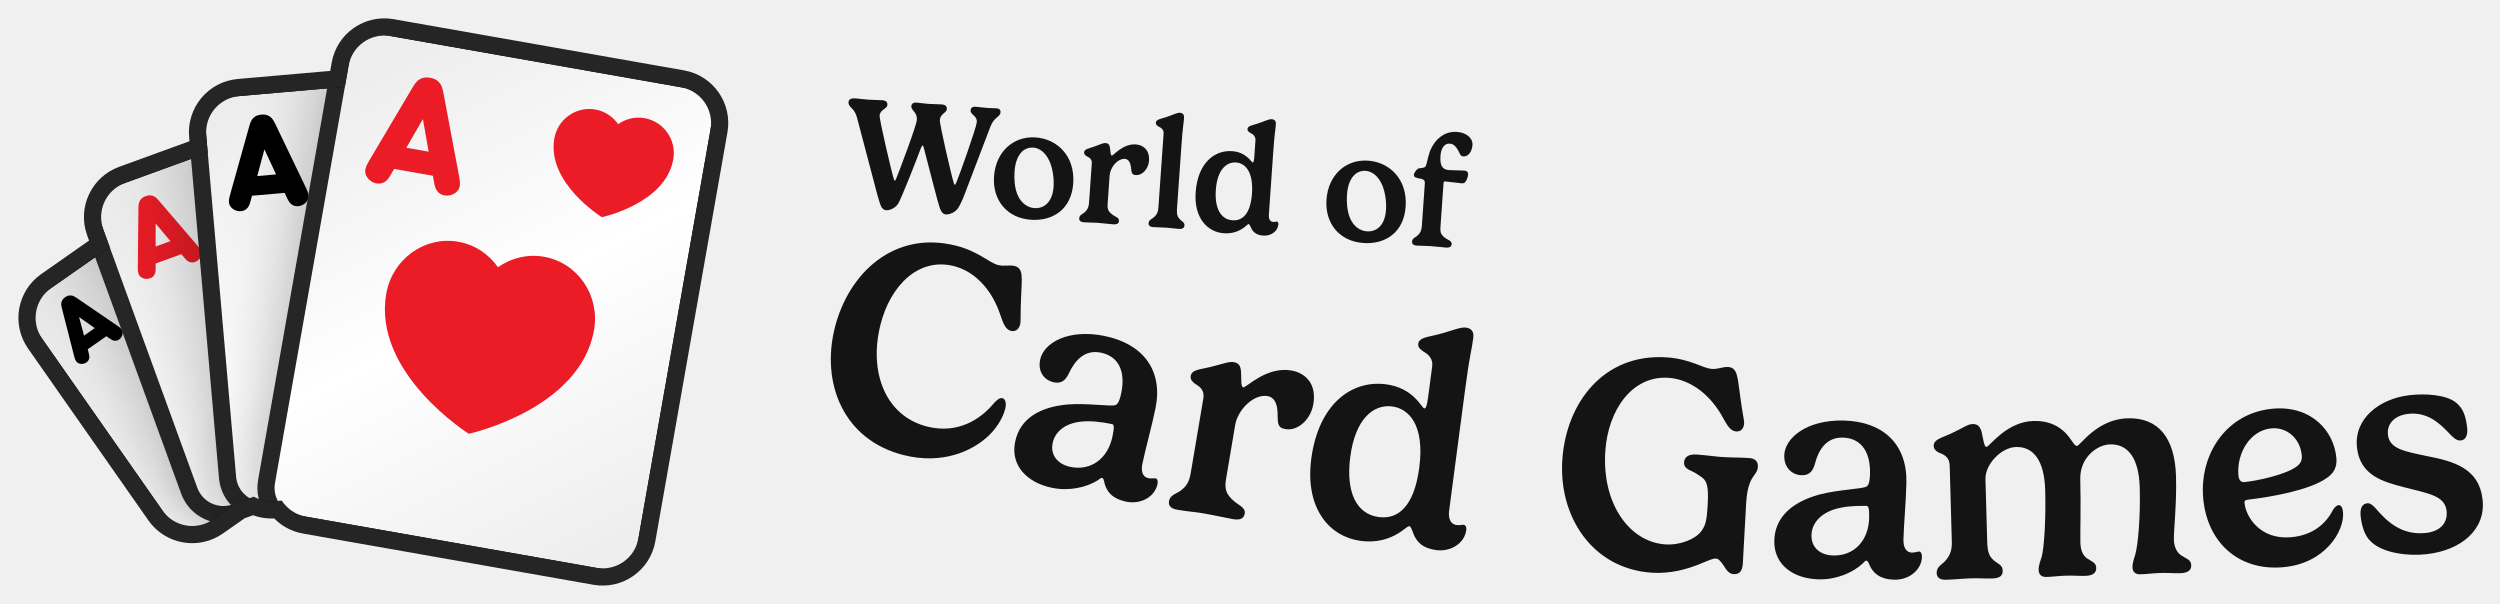
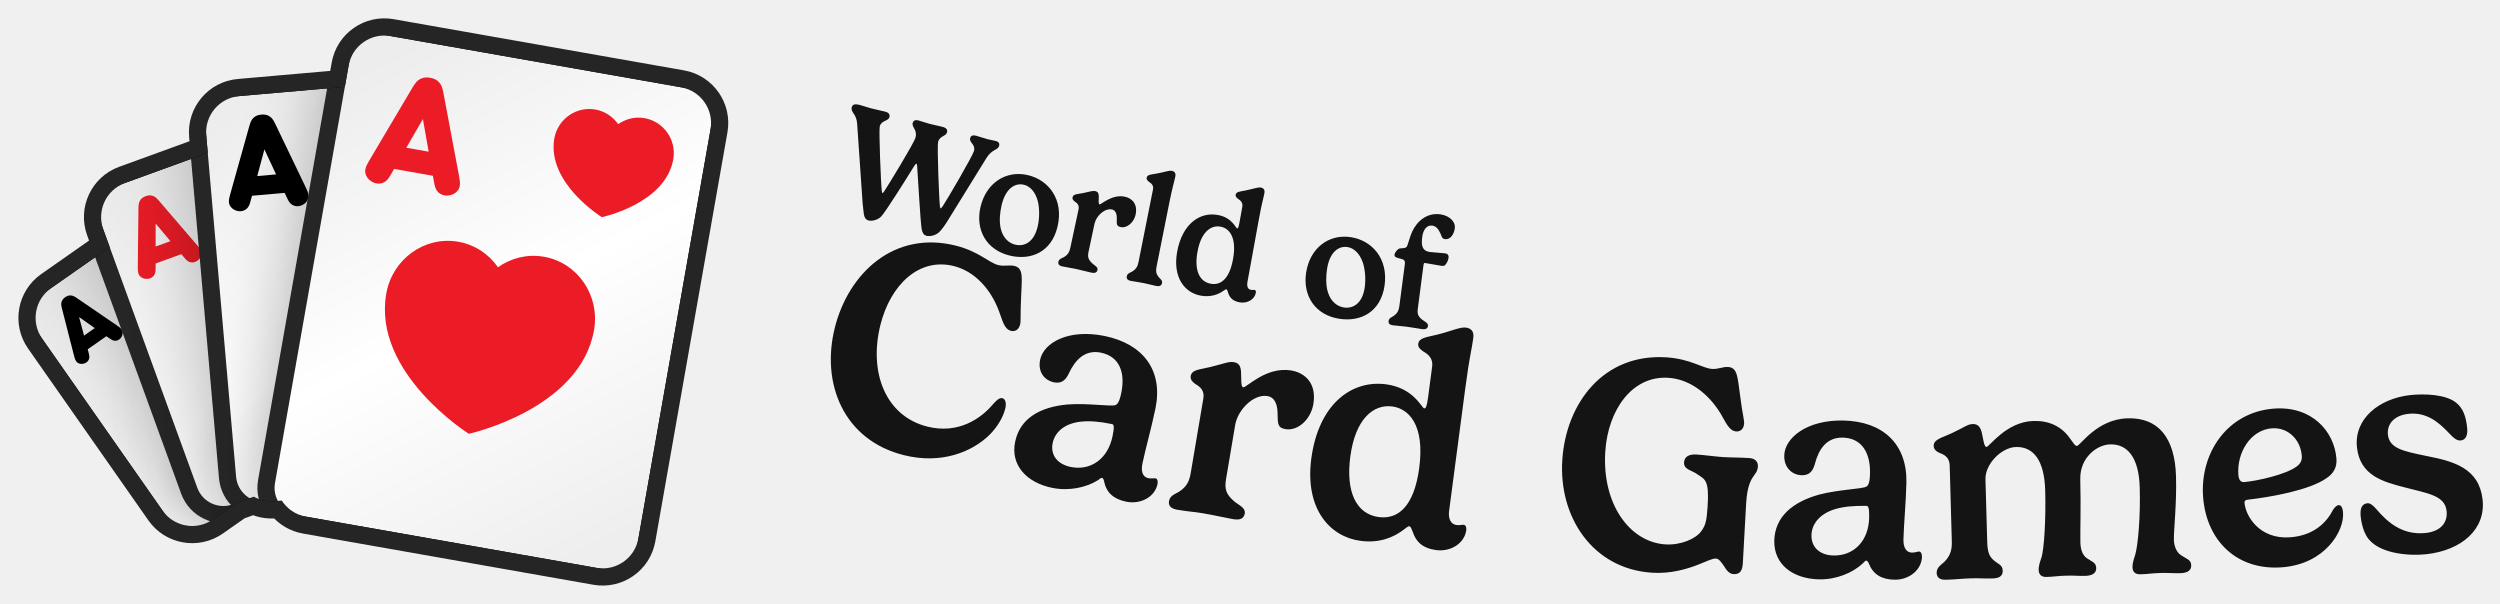
<svg xmlns="http://www.w3.org/2000/svg" xmlns:xlink="http://www.w3.org/1999/xlink" viewBox="-3 -3 438.98 106" width="438.98" height="106">
  <defs>
    <rect id="path-1" x="0" y="0" width="5464" height="1280" />
    <rect id="path-3" x="0" y="0" width="1279.966" height="1280" />
    <path d="M654.667,7.381 L1041.451,230.691 C1067.755,245.877 1076.767,279.512 1061.581,305.816 L747.051,850.597 C731.865,876.902 698.23,885.914 671.926,870.727 L285.142,647.418 C271.344,639.451 262.304,626.408 259.019,612.01 L248.673,609.238 C237.588,606.268 228.207,600.115 221.247,592.027 L200.473,592.025 C198.498,592.025 196.547,591.921 194.626,591.718 L151.468,603.281 C122.13,611.142 91.974,593.731 84.112,564.393 L1.886,257.522 C-5.975,228.183 11.436,198.027 40.774,190.166 L145.477,162.11 L145.477,133.795 C145.477,103.422 170.1,78.799 200.473,78.799 L333.867,78.799 L340.716,53.24 C348.577,23.901 378.734,6.491 408.072,14.352 L563.147,55.903 L579.542,27.511 C594.728,1.207 628.363,-7.806 654.667,7.381 Z" id="path-5" />
    <filter x="-59.0%" y="-44.4%" width="218.0%" height="188.8%" filterUnits="objectBoundingBox" id="filter-7">
      <feOffset dx="0" dy="0" in="SourceAlpha" result="shadowOffsetOuter1" />
      <feGaussianBlur stdDeviation="64" in="shadowOffsetOuter1" result="shadowBlurOuter1" />
      <feColorMatrix values="0 0 0 0 0   0 0 0 0 0   0 0 0 0 0  0 0 0 0.32 0" type="matrix" in="shadowBlurOuter1" result="shadowMatrixOuter1" />
      <feMerge>
        <feMergeNode in="shadowMatrixOuter1" />
        <feMergeNode in="SourceGraphic" />
      </feMerge>
    </filter>
    <linearGradient x1="21.639%" y1="0%" x2="78.361%" y2="100%" id="linearGradient-8">
      <stop stop-color="#EDEDED" offset="0%" />
      <stop stop-color="#FFFFFF" offset="50.295%" />
      <stop stop-color="#EEEEEE" offset="100%" />
    </linearGradient>
    <filter x="-49.2%" y="-37.0%" width="198.3%" height="174.0%" filterUnits="objectBoundingBox" id="filter-9">
      <feOffset dx="0" dy="0" in="SourceAlpha" result="shadowOffsetOuter1" />
      <feGaussianBlur stdDeviation="64" in="shadowOffsetOuter1" result="shadowBlurOuter1" />
      <feColorMatrix values="0 0 0 0 0   0 0 0 0 0   0 0 0 0 0  0 0 0 0.32 0" type="matrix" in="shadowBlurOuter1" result="shadowMatrixOuter1" />
      <feMerge>
        <feMergeNode in="shadowMatrixOuter1" />
        <feMergeNode in="SourceGraphic" />
      </feMerge>
    </filter>
    <linearGradient x1="21.639%" y1="0%" x2="78.361%" y2="100%" id="linearGradient-10">
      <stop stop-color="#EDEDED" offset="0%" />
      <stop stop-color="#FFFFFF" offset="50.295%" />
      <stop stop-color="#EEEEEE" offset="100%" />
    </linearGradient>
    <filter x="-41.0%" y="-30.9%" width="181.9%" height="161.7%" filterUnits="objectBoundingBox" id="filter-11">
      <feOffset dx="0" dy="0" in="SourceAlpha" result="shadowOffsetOuter1" />
      <feGaussianBlur stdDeviation="64" in="shadowOffsetOuter1" result="shadowBlurOuter1" />
      <feColorMatrix values="0 0 0 0 0   0 0 0 0 0   0 0 0 0 0  0 0 0 0.32 0" type="matrix" in="shadowBlurOuter1" result="shadowMatrixOuter1" />
      <feMerge>
        <feMergeNode in="shadowMatrixOuter1" />
        <feMergeNode in="SourceGraphic" />
      </feMerge>
    </filter>
    <linearGradient x1="21.639%" y1="0%" x2="78.361%" y2="100%" id="linearGradient-12">
      <stop stop-color="#EDEDED" offset="0%" />
      <stop stop-color="#FFFFFF" offset="50.295%" />
      <stop stop-color="#EEEEEE" offset="100%" />
    </linearGradient>
    <filter x="-34.1%" y="-25.7%" width="168.3%" height="151.4%" filterUnits="objectBoundingBox" id="filter-13">
      <feOffset dx="0" dy="0" in="SourceAlpha" result="shadowOffsetOuter1" />
      <feGaussianBlur stdDeviation="64" in="shadowOffsetOuter1" result="shadowBlurOuter1" />
      <feColorMatrix values="0 0 0 0 0   0 0 0 0 0   0 0 0 0 0  0 0 0 0.32 0" type="matrix" in="shadowBlurOuter1" result="shadowMatrixOuter1" />
      <feMerge>
        <feMergeNode in="shadowMatrixOuter1" />
        <feMergeNode in="SourceGraphic" />
      </feMerge>
    </filter>
    <linearGradient x1="21.639%" y1="0%" x2="78.361%" y2="100%" id="linearGradient-14">
      <stop stop-color="#EDEDED" offset="0%" />
      <stop stop-color="#FFFFFF" offset="50.295%" />
      <stop stop-color="#EEEEEE" offset="100%" />
    </linearGradient>
  </defs>
  <g transform="translate(-11.594,-23.478) scale(0.11594)">
    <mask id="mask-4" fill="white">
      <use xlink:href="#path-3" />
    </mask>
    <g id="Mask" />
    <g id="Group" stroke-width="1" fill-rule="evenodd" mask="url(#mask-4)">
      <g transform="translate(700.504, 678.0126) rotate(-20) translate(-700.504, -678.0126)translate(166.0272, 238.9585)">
        <g transform="translate(-0, -0)">
          <mask id="mask-6" fill="white">
            <use xlink:href="#path-5" />
          </mask>
          <path stroke="#252525" stroke-width="26" d="M661.167,-3.877 L1047.951,219.432 C1080.473,238.209 1091.616,279.794 1072.839,312.316 L758.31,857.097 C739.533,889.619 697.948,900.762 665.426,881.986 L278.642,658.676 C264.448,650.481 253.966,637.684 248.632,622.685 L245.308,621.795 C234.009,618.767 223.884,612.979 215.705,605.026 L200.473,605.025 C198.91,605.025 197.353,604.972 195.803,604.861 L154.833,615.838 C118.559,625.557 81.275,604.031 71.555,567.758 L-10.671,260.886 C-20.39,224.613 1.136,187.328 37.41,177.609 L132.477,152.135 L132.477,133.795 C132.477,96.242 162.92,65.799 200.473,65.799 L323.892,65.799 L328.159,49.875 C337.879,13.602 375.163,-7.925 411.436,1.795 L556.877,40.764 L568.283,21.011 C587.06,-11.511 628.645,-22.654 661.167,-3.877 Z" />
          <g mask="url(#mask-6)">
            <g transform="translate(-12.346, -20.1207)">
              <g id="small_spade_1" filter="url(#filter-7)" transform="translate(210.9129, 389.3938) rotate(-15) translate(-210.9129, -389.3938)translate(49.8576, 175.5497)">
                <rect id="Background" stroke="#252525" stroke-width="26" fill="url(#linearGradient-8)" x="-13" y="-13" width="348.11" height="453.688" rx="54.996" />
                <path d="M243.897,27.593 C243.897,27.593 294.439,46.921 294.501,83.212 C294.501,98.995 281.209,111.813 264.79,111.831 C259.556,111.836 254.629,110.478 250.35,108.157 L256.538,128.766 L231.229,128.766 L237.404,108.197 C233.153,110.517 228.26,111.881 223.047,111.892 C206.62,111.901 193.284,99.118 193.266,83.326 C193.205,47.045 243.897,27.593 243.897,27.593 Z" id="Spade-small" fill="#000000" />
                <path d="M24.778,103.856 L51.007,34.253 C52.733,29.769 54.044,27.838 56.046,26.251 C58.462,24.32 61.015,23.561 64.605,23.561 C68.194,23.561 70.748,24.32 73.164,26.251 C75.165,27.838 76.477,29.769 78.202,34.253 L104.431,103.856 C106.709,109.926 108.228,114.686 103.603,119.308 C101.463,121.446 98.219,122.895 94.906,122.895 C92.214,122.895 89.798,121.998 88.073,120.412 C86.002,118.549 85.105,116.687 83.31,111.72 L81.861,107.719 L47.349,107.719 L45.899,111.72 C44.105,116.687 43.207,118.549 41.137,120.412 C39.411,121.998 36.995,122.895 34.303,122.895 C30.99,122.895 27.746,121.446 25.606,119.308 C20.982,114.686 22.5,109.926 24.778,103.856 Z M74.544,87.576 L64.605,60.259 L54.665,87.576 L74.544,87.576 Z" id="A" fill="#000000" />
              </g>
              <g id="small_diamond_1" filter="url(#filter-9)" transform="translate(351.0898, 355.5329) rotate(-360) translate(-351.0898, -355.5329)translate(157.8235, 98.9199)">
                <rect id="Background" stroke="#252525" stroke-width="26" fill="url(#linearGradient-10)" x="-13" y="-13" width="412.533" height="539.226" rx="54.996" />
                <polygon id="Diamond-small" fill="#EB1B28" points="300.954 22.074 353.401 93.826 300.954 165.557 248.485 93.826" />
                <path d="M29.802,125.878 L61.277,42.355 C63.348,36.974 64.921,34.657 67.323,32.753 C70.222,30.435 73.287,29.524 77.594,29.524 C81.901,29.524 84.966,30.435 87.865,32.753 C90.267,34.657 91.841,36.974 93.911,42.355 L125.386,125.878 C128.119,133.163 129.942,138.875 124.392,144.421 C121.824,146.987 117.932,148.725 113.956,148.725 C110.725,148.725 107.826,147.649 105.756,145.745 C103.271,143.51 102.194,141.275 100.041,135.315 L98.301,130.514 L56.887,130.514 L55.148,135.315 C52.994,141.275 51.917,143.51 49.432,145.745 C47.362,147.649 44.463,148.725 41.232,148.725 C37.257,148.725 33.364,146.987 30.796,144.421 C25.247,138.875 27.069,133.163 29.802,125.878 Z M89.521,106.343 L77.594,73.562 L65.667,106.343 L89.521,106.343 Z" id="A" fill="#EB1B28" />
              </g>
              <g id="small_clover_1" filter="url(#filter-11)" transform="translate(511.6136, 377.7066) rotate(-345) translate(-511.6136, -377.7066)translate(279.6941, 69.771)">
                <rect id="Background" stroke="#252525" stroke-width="26" fill="url(#linearGradient-12)" x="-13" y="-13" width="489.839" height="641.871" rx="54.996" />
                <path d="M347.866,39.734 C367.599,39.734 383.595,55.536 383.595,75.06 C383.595,84.425 379.905,92.946 373.883,99.274 C378.307,97.333 383.203,96.253 388.353,96.253 C408.072,96.253 424.081,112.082 424.081,131.58 C424.081,151.104 408.072,166.919 388.353,166.919 C372.39,166.919 358.858,156.556 354.282,142.251 C354.334,142.684 354.408,143.092 354.506,143.474 C358.945,160.826 367.798,185.424 367.798,185.424 L328,185.424 C328,185.424 336.827,160.734 341.253,143.474 C341.354,143.079 341.428,142.656 341.479,142.206 C336.916,156.534 323.372,166.919 307.393,166.919 C287.646,166.919 271.677,151.104 271.677,131.58 C271.677,112.082 287.646,96.253 307.393,96.253 C312.539,96.253 317.432,97.331 321.855,99.271 C315.837,92.944 312.15,84.424 312.15,75.06 C312.15,55.536 328.133,39.734 347.866,39.734 Z" id="Clover-small" fill="#000000" />
                <path d="M28.576,146.475 L66.345,46.247 C68.83,39.79 70.719,37.009 73.601,34.724 C77.08,31.943 80.758,30.85 85.926,30.85 C91.095,30.85 94.772,31.943 98.251,34.724 C101.133,37.009 103.022,39.79 105.507,46.247 L143.276,146.475 C146.556,155.216 148.743,162.07 142.084,168.726 C139.003,171.805 134.331,173.891 129.56,173.891 C125.684,173.891 122.205,172.6 119.72,170.315 C116.738,167.633 115.446,164.951 112.862,157.799 L110.775,152.038 L61.078,152.038 L58.99,157.799 C56.406,164.951 55.114,167.633 52.132,170.315 C49.647,172.6 46.168,173.891 42.292,173.891 C37.521,173.891 32.85,171.805 29.768,168.726 C23.109,162.07 25.296,155.216 28.576,146.475 Z M100.239,123.032 L85.926,83.696 L71.613,123.032 L100.239,123.032 Z" id="A" fill="#000000" />
              </g>
              <g id="small_heart_1" filter="url(#filter-13)" transform="translate(675.6425, 459.1748) rotate(-330) translate(-675.6425, -459.1748)translate(397.3371, 89.6494)">
                <rect id="Background" stroke="#252525" stroke-width="26" fill="url(#linearGradient-14)" x="-13" y="-13" width="582.611" height="765.051" rx="54.996" />
                <path d="M341.635,288.824 C315.976,288.845 292.736,299.456 275.815,316.611 C258.851,299.507 235.579,288.948 209.909,288.989 C158.08,289.041 116.117,332.207 116.16,385.365 C116.309,507.485 276.113,572.616 276.113,572.616 C276.113,572.616 435.789,507.092 435.619,384.932 C435.544,331.774 393.497,288.752 341.635,288.824" id="Heart-big" fill="#EB1B28" />
                <path d="M417.458,71.521 C407.751,61.933 394.392,55.711 379.689,55.711 C350.027,55.745 325.983,79.908 326.015,109.677 C326.095,178.084 417.593,214.563 417.593,214.563 C417.593,214.563 508.981,177.883 508.901,109.459 C508.854,79.674 484.777,55.594 455.084,55.627 C440.412,55.627 427.165,61.899 417.458,71.521 Z" id="Heart-small" fill="#EB1B28" />
                <path d="M56.059,190.564 L101.383,70.289 C104.365,62.541 106.631,59.203 110.09,56.462 C114.264,53.124 118.677,51.813 124.88,51.813 C131.082,51.813 135.495,53.124 139.67,56.462 C143.129,59.203 145.395,62.541 148.377,70.289 L193.701,190.564 C197.637,201.054 200.261,209.278 192.269,217.265 C188.572,220.96 182.966,223.464 177.241,223.464 C172.589,223.464 168.415,221.914 165.433,219.172 C161.855,215.954 160.304,212.735 157.203,204.153 L154.698,197.239 L95.061,197.239 L92.556,204.153 C89.455,212.735 87.905,215.954 84.327,219.172 C81.345,221.914 77.17,223.464 72.518,223.464 C66.793,223.464 61.187,220.96 57.49,217.265 C49.499,209.278 52.123,201.054 56.059,190.564 Z M142.055,162.432 L124.88,115.228 L107.704,162.432 L142.055,162.432 Z" id="A" fill="#EB1B28" />
              </g>
            </g>
          </g>
        </g>
      </g>
    </g>
  </g>
-   <path fill="#141414" d="M158.67 23.08C158.81 22.75 158.93 22.55 159 22.55C159.07 22.56 159.15 22.67 159.2 22.89C159.72 24.82 161.65 32.56 162.06 33.63C162.31 34.24 162.59 34.62 163.14 34.66C163.48 34.68 164.57 34.48 165.22 33.56C165.57 33.06 166.06 31.97 166.41 31.03L170.9 19.26C171.56 17.5 172.63 17.57 172.69 16.72C172.72 16.32 172.48 16.05 171.99 16.02C171.53 15.99 170.92 16 170.43 15.96C169.91 15.93 168.83 15.78 168.37 15.75C167.7 15.7 167.46 15.99 167.43 16.36C167.37 17.18 168.6 17.26 168.52 18.45C168.45 19.35 165.45 27.87 164.94 29.01C164.81 29.28 164.72 29.47 164.65 29.46C164.61 29.46 164.56 29.36 164.49 29.18C164.14 28.18 161.97 18.83 162.03 18.07C162.11 16.95 163.2 16.87 163.26 16.13C163.29 15.6 162.92 15.37 162.33 15.33C161.72 15.29 160.98 15.3 160.03 15.24C159.52 15.2 158.42 15.06 157.94 15.02C157.3 14.98 157.05 15.26 157.02 15.64C156.97 16.43 158.09 16.65 157.99 18.06C157.92 19.1 154.79 27.36 154.39 28.3C154.33 28.47 154.21 28.73 154.12 28.73C154.06 28.72 154 28.61 153.97 28.5C153.6 27.45 151.41 18.01 151.45 17.32C151.53 16.19 152.77 16.17 152.82 15.4C152.85 14.96 152.58 14.65 151.94 14.6C151.32 14.56 150.36 14.56 149.36 14.49C148.38 14.42 147.87 14.32 147.32 14.28C146.46 14.22 146.03 14.38 145.99 14.97C145.96 15.37 146.27 15.73 146.49 15.92C147.03 16.43 147.31 17.02 147.48 17.64L151.04 31.15C151.25 31.9 151.53 32.81 151.57 32.89C151.78 33.49 152.08 33.88 152.65 33.92C152.98 33.95 154.03 33.74 154.67 32.82C155.21 32.04 157.89 25.19 158.67 23.08ZM178.43 22.92C179.56 22.99 180.65 23.83 181.34 25.43C181.85 26.65 182.1 28.35 182 29.79C181.8 32.6 180.25 33.65 178.64 33.54C177.51 33.46 176.32 32.76 175.65 31.16C175.13 29.88 175.06 28.3 175.15 27.1C175.36 24.08 176.82 22.8 178.43 22.92ZM171.54 27.98C171.26 32.11 173.77 35.29 178.03 35.59C181.83 35.85 185.13 33.79 185.45 29.2C185.78 24.37 182.62 21.4 178.86 21.13C174.92 20.86 171.85 23.66 171.54 27.98ZM194.53 24.9C195.12 24.94 195.47 25.48 195.58 26.33C195.7 27.19 195.64 27.69 196.44 27.74C197.63 27.83 198.66 26.59 198.76 25.24C198.89 23.28 197.7 22.45 196.45 22.36C194.13 22.2 192.52 24.34 192.23 24.32C192 24.31 191.99 23.6 191.9 22.94C191.81 22.34 191.57 22.15 191.14 22.12C190.69 22.08 190.23 22.36 189.05 22.77C188.13 23.1 187.4 23.16 187.36 23.76C187.34 24.09 187.57 24.29 187.85 24.45C188.32 24.66 188.76 24.97 188.71 25.68L188.23 32.55C188.18 33.25 188.03 33.84 187.31 34.4C187.03 34.6 186.53 34.8 186.5 35.32C186.47 35.67 186.65 35.98 187.31 36.03C188.45 36.11 188.81 36.06 189.67 36.12C190.84 36.21 191.75 36.34 192.48 36.39C193.23 36.44 193.47 36.17 193.49 35.77C193.53 35.21 192.78 35.04 192.38 34.72C191.65 34.2 191.42 33.77 191.49 32.82L191.84 27.81C191.94 26.42 193.22 24.81 194.53 24.9ZM204.91 17.7C204.95 17.12 204.68 16.84 204.19 16.8C203.65 16.77 202.96 17.19 201.63 17.61C200.71 17.9 200 17.98 199.96 18.55C199.93 18.89 200.2 19.07 200.47 19.24C200.94 19.45 201.36 19.8 201.32 20.43L200.41 33.4C200.36 34.11 200.21 34.69 199.49 35.25C199.22 35.45 198.72 35.65 198.68 36.17C198.66 36.52 198.83 36.83 199.49 36.88C200.37 36.94 201.02 36.92 201.85 36.98C202.52 37.02 203.36 37.15 203.96 37.19C204.71 37.25 204.95 36.97 204.98 36.57C205.01 36.04 204.57 35.92 204.21 35.54C203.82 35.15 203.6 34.75 203.66 33.8L204.46 22.43C204.68 19.2 204.83 18.85 204.91 17.7ZM213.42 35.68C211.36 35.54 210.26 33.58 210.49 30.35C210.73 26.86 212.3 25.41 214.04 25.53C215.54 25.63 217.11 27 216.84 30.96C216.59 34.58 215.16 35.8 213.42 35.68ZM218.84 38.37C220.2 38.47 221.38 37.58 221.47 36.4C221.49 36.08 221.35 35.92 221.24 35.91C221.03 35.9 220.9 36 220.55 35.97C219.95 35.93 219.76 35.34 219.8 34.73L220.58 23.55C220.8 20.33 220.95 19.98 221.03 18.83C221.08 18.25 220.8 17.97 220.31 17.93C219.77 17.89 219.05 18.31 217.72 18.73C216.8 19.03 216.09 19.1 216.05 19.68C216.03 20.01 216.32 20.2 216.6 20.37C217.07 20.58 217.49 20.98 217.45 21.65L217.25 24.51C217.19 25.36 217.09 25.54 216.96 25.53C216.72 25.51 215.89 23.72 213.34 23.54C210.16 23.32 207.3 25.74 206.95 30.75C206.62 35.37 209.1 37.76 211.89 37.96C213.75 38.09 214.95 37.35 215.61 36.82C215.95 36.55 216.13 36.34 216.25 36.35C216.39 36.36 216.46 36.55 216.56 36.75C216.99 37.86 217.71 38.29 218.84 38.37ZM236.8 27C237.93 27.08 239.02 27.91 239.71 29.51C240.22 30.74 240.48 32.43 240.37 33.87C240.18 36.68 238.62 37.74 237.01 37.62C235.88 37.54 234.69 36.84 234.03 35.24C233.51 33.96 233.44 32.38 233.52 31.18C233.73 28.17 235.19 26.88 236.8 27ZM229.92 32.06C229.63 36.19 232.15 39.37 236.4 39.67C240.2 39.94 243.5 37.87 243.82 33.28C244.16 28.45 240.99 25.48 237.23 25.21C233.29 24.94 230.22 27.74 229.92 32.06ZM250.47 29.18C250.49 28.88 250.62 28.85 250.7 28.85C251.17 28.89 253.36 29.17 253.69 29.19C253.9 29.2 254.07 29.16 254.19 29.06C254.53 28.75 254.75 28.11 254.78 27.7C254.82 27.18 254.54 26.98 254.1 26.95C253.74 26.92 251.94 26.91 251.45 26.87C250.17 26.78 249.82 25.97 249.94 24.32C250.03 23.05 250.62 22.15 251.55 22.22C252.36 22.27 252.75 22.9 253.12 23.56C253.34 23.98 253.42 24.42 253.94 24.46C254.96 24.53 255.49 23.43 255.56 22.43C255.64 21.38 254.62 20.29 252.83 20.16C250.52 20 248.89 21.58 248.11 23.5C247.71 24.54 247.53 25.95 247.3 26.24C246.96 26.59 246.39 26.46 246.02 26.6C245.76 26.75 245.3 27.29 245.27 27.7C245.24 28.18 245.72 28.24 246.65 28.42C247.04 28.52 247.22 28.74 247.19 29.19L246.67 36.64C246.62 37.34 246.47 37.92 245.75 38.48C245.48 38.69 244.98 38.89 244.94 39.41C244.92 39.75 245.09 40.07 245.75 40.12C246.62 40.18 247.32 40.16 248.11 40.21C249.28 40.29 250.14 40.42 250.88 40.47C251.63 40.53 251.87 40.25 251.9 39.85C251.94 39.29 251.19 39.1 250.77 38.79C250.06 38.26 249.86 37.86 249.93 36.91Z" />
+   <path fill="#141414" d="M157.49 26.21C157.68 25.9 157.84 25.73 157.91 25.75C157.98 25.77 158.03 25.9 158.04 26.11C158.18 28.11 158.63 36.08 158.83 37.2C158.96 37.85 159.16 38.27 159.7 38.41C160.03 38.5 161.14 38.51 161.95 37.73C162.39 37.3 163.08 36.33 163.59 35.46L170.21 24.75C171.19 23.14 172.23 23.42 172.45 22.59C172.55 22.2 172.36 21.89 171.9 21.77C171.44 21.65 170.84 21.55 170.37 21.43C169.87 21.29 168.83 20.95 168.39 20.83C167.74 20.66 167.45 20.89 167.35 21.25C167.14 22.04 168.33 22.35 168.03 23.5C167.79 24.38 163.24 32.19 162.53 33.21C162.35 33.45 162.22 33.62 162.16 33.6C162.12 33.59 162.09 33.48 162.05 33.29C161.9 32.25 161.53 22.65 161.72 21.92C162.01 20.83 163.1 20.96 163.29 20.24C163.43 19.73 163.11 19.43 162.53 19.28C161.95 19.12 161.21 19 160.29 18.76C159.79 18.63 158.74 18.28 158.28 18.15C157.66 17.99 157.36 18.22 157.26 18.58C157.06 19.36 158.12 19.78 157.76 21.14C157.49 22.16 152.87 29.68 152.3 30.53C152.21 30.68 152.04 30.92 151.95 30.9C151.9 30.88 151.86 30.76 151.85 30.64C151.68 29.54 151.3 19.86 151.48 19.19C151.77 18.1 152.98 18.31 153.18 17.56C153.29 17.13 153.09 16.78 152.46 16.61C151.86 16.45 150.92 16.28 149.95 16.02C149 15.77 148.53 15.57 147.99 15.43C147.15 15.21 146.7 15.29 146.55 15.86C146.45 16.25 146.68 16.65 146.86 16.89C147.3 17.49 147.47 18.12 147.51 18.76L148.47 32.7C148.54 33.48 148.65 34.42 148.67 34.51C148.76 35.13 148.98 35.58 149.53 35.72C149.85 35.81 150.92 35.81 151.73 35.02C152.4 34.36 156.32 28.13 157.49 26.21ZM176.78 29.44C177.88 29.7 178.82 30.7 179.25 32.39C179.55 33.68 179.54 35.39 179.2 36.8C178.56 39.54 176.86 40.33 175.29 39.97C174.18 39.71 173.12 38.82 172.72 37.14C172.41 35.79 172.6 34.22 172.87 33.05C173.56 30.1 175.21 29.07 176.78 29.44ZM169.17 33.34C168.23 37.37 170.2 40.91 174.35 41.89C178.06 42.76 181.65 41.25 182.7 36.77C183.81 32.06 181.16 28.61 177.49 27.75C173.64 26.85 170.16 29.12 169.17 33.34ZM192.26 33.78C192.84 33.91 193.12 34.49 193.1 35.34C193.1 36.22 192.97 36.7 193.75 36.87C194.92 37.12 196.11 36.03 196.4 34.71C196.81 32.79 195.75 31.8 194.52 31.54C192.24 31.05 190.35 32.95 190.07 32.89C189.84 32.84 189.93 32.14 189.94 31.48C189.92 30.87 189.72 30.64 189.3 30.55C188.86 30.46 188.36 30.66 187.14 30.91C186.18 31.1 185.45 31.05 185.33 31.65C185.26 31.97 185.46 32.2 185.72 32.39C186.15 32.67 186.54 33.04 186.39 33.74L184.95 40.47C184.8 41.16 184.57 41.72 183.78 42.17C183.47 42.33 182.95 42.46 182.84 42.97C182.77 43.31 182.9 43.65 183.54 43.78C184.66 44.02 185.03 44.03 185.87 44.21C187.01 44.46 187.9 44.72 188.62 44.87C189.35 45.03 189.62 44.79 189.71 44.4C189.83 43.85 189.11 43.58 188.75 43.21C188.11 42.59 187.94 42.13 188.14 41.2L189.19 36.28C189.48 34.92 190.98 33.51 192.26 33.78ZM203.38 27.98C203.49 27.41 203.26 27.1 202.77 27C202.24 26.9 201.5 27.23 200.13 27.47C199.18 27.65 198.46 27.63 198.35 28.2C198.28 28.53 198.52 28.74 198.78 28.95C199.22 29.22 199.59 29.62 199.46 30.24L196.92 42.99C196.78 43.68 196.55 44.24 195.77 44.7C195.47 44.87 194.95 45 194.85 45.52C194.78 45.86 194.91 46.19 195.56 46.32C196.43 46.49 197.08 46.55 197.89 46.72C198.55 46.85 199.36 47.08 199.96 47.2C200.69 47.35 200.96 47.1 201.04 46.71C201.15 46.18 200.72 46.01 200.41 45.59C200.07 45.15 199.9 44.73 200.09 43.79L202.32 32.61C202.96 29.45 203.15 29.12 203.38 27.98ZM209.59 46.82C207.56 46.45 206.68 44.38 207.27 41.19C207.89 37.76 209.61 36.48 211.32 36.8C212.8 37.06 214.22 38.6 213.51 42.5C212.86 46.07 211.3 47.13 209.59 46.82ZM214.68 50.09C216.02 50.33 217.3 49.58 217.51 48.42C217.57 48.1 217.44 47.93 217.33 47.91C217.13 47.87 216.99 47.96 216.65 47.89C216.05 47.79 215.93 47.17 216.03 46.58L218.04 35.55C218.62 32.37 218.81 32.04 219.02 30.9C219.12 30.33 218.88 30.02 218.39 29.93C217.86 29.84 217.1 30.17 215.73 30.44C214.79 30.64 214.07 30.63 213.97 31.2C213.91 31.53 214.18 31.75 214.44 31.95C214.88 32.21 215.26 32.66 215.14 33.31L214.63 36.13C214.47 36.98 214.36 37.14 214.22 37.11C213.99 37.07 213.37 35.2 210.85 34.75C207.72 34.17 204.6 36.26 203.7 41.2C202.87 45.76 205.07 48.41 207.82 48.91C209.66 49.24 210.93 48.65 211.64 48.19C212.01 47.96 212.21 47.77 212.33 47.8C212.47 47.82 212.52 48.01 212.59 48.22C212.9 49.37 213.57 49.89 214.68 50.09ZM233.61 40.38C234.72 40.55 235.74 41.47 236.31 43.12C236.72 44.38 236.84 46.08 236.63 47.52C236.21 50.3 234.58 51.23 232.98 50.99C231.86 50.82 230.73 50.03 230.19 48.38C229.77 47.06 229.83 45.48 230.01 44.29C230.45 41.31 232.01 40.14 233.61 40.38ZM226.34 44.89C225.73 48.99 227.99 52.35 232.21 52.98C235.98 53.55 239.43 51.75 240.11 47.2C240.82 42.41 237.9 39.2 234.17 38.64C230.27 38.05 226.99 40.61 226.34 44.89ZM246.96 43.5C247 43.19 247.13 43.17 247.21 43.18C247.68 43.24 249.85 43.65 250.18 43.69C250.38 43.72 250.56 43.69 250.68 43.59C251.04 43.31 251.3 42.69 251.35 42.28C251.42 41.76 251.16 41.54 250.72 41.48C250.36 41.44 248.57 41.31 248.08 41.25C246.81 41.08 246.51 40.25 246.73 38.61C246.89 37.35 247.53 36.49 248.47 36.61C249.27 36.71 249.62 37.36 249.95 38.04C250.14 38.47 250.19 38.92 250.71 38.99C251.73 39.12 252.32 38.06 252.46 37.06C252.59 36.02 251.64 34.87 249.87 34.63C247.57 34.33 245.84 35.8 244.96 37.68C244.49 38.69 244.22 40.09 243.98 40.36C243.61 40.69 243.05 40.53 242.67 40.65C242.41 40.78 241.92 41.29 241.87 41.7C241.8 42.18 242.28 42.27 243.2 42.5C243.58 42.62 243.75 42.85 243.69 43.3L242.72 50.71C242.63 51.4 242.44 51.98 241.69 52.49C241.4 52.68 240.89 52.85 240.82 53.37C240.78 53.71 240.93 54.03 241.59 54.12C242.45 54.23 243.16 54.26 243.94 54.36C245.1 54.51 245.95 54.69 246.69 54.79C247.43 54.89 247.69 54.63 247.74 54.23C247.81 53.67 247.08 53.44 246.68 53.1C246 52.53 245.83 52.12 245.96 51.17Z" />
  <path fill="#141414" d="M143.58 54.57C141.14 64.33 145.11 74.27 155.71 76.92C162.38 78.59 167.74 76.3 170.75 73.36C172.21 71.89 173.15 70.21 173.51 68.77C173.7 68.05 173.66 67.08 173.02 66.92C172.5 66.79 171.96 67.31 171.44 67.89C169.24 70.54 165.25 73.26 159.84 71.91C152.48 70.07 149.51 62.37 151.6 54.03C153.32 47.16 158.26 42.16 164.49 43.72C168 44.6 170.87 47.56 172.38 51.55C173.03 53.24 173.3 54.79 174.53 55.1C175.2 55.26 175.88 54.94 176.12 53.99C176.29 53.32 176.14 52.41 176.3 49.11C176.41 45.85 176.79 44.12 175.14 43.7C174.24 43.48 173.36 43.81 172.28 43.54C170.61 43.12 168.91 41.16 164.82 40.13C154.01 37.42 145.99 44.94 143.58 54.57ZM192.35 73.6C191.54 77.57 188.52 79.72 184.99 78.99C182.75 78.53 181.4 76.95 181.84 74.8C182.22 72.95 183.81 71.38 186.76 71.04C188.34 70.87 190.12 71.02 192.28 71.47C192.62 71.54 192.68 72.04 192.35 73.6ZM184.48 68.02C179.59 68.45 176.08 70.5 175.25 74.58C174.39 78.74 177.35 81.76 181.74 82.66C184.71 83.27 187.77 82.6 189.8 81.31C190.05 81.14 190.32 80.87 190.5 80.91C190.68 80.95 190.8 81.19 190.85 81.44C191.24 83.5 192.53 84.63 194.74 85.09C197.34 85.62 199.79 84.23 200.25 81.99C200.37 81.39 200.17 81.05 199.96 81.01C199.57 80.93 199.27 81.09 198.65 80.96C197.5 80.72 197.36 79.56 197.6 78.41C198.08 76.05 199.19 72.1 199.89 68.72C201.27 61.99 197.69 57.38 190.98 56C184.61 54.69 180.26 57.18 179.64 60.17C179.17 62.46 180.57 63.83 182.03 64.13C183.46 64.42 184.15 63.7 184.72 62.49C185.78 60.22 187.52 58.35 190.3 58.92C193.73 59.63 194.58 62.62 193.89 65.97C193.56 67.61 193.21 67.97 192.88 68.12C192.17 68.44 188.05 67.75 184.48 68.02ZM219.59 66.55C220.72 66.74 221.29 67.83 221.33 69.48C221.4 71.16 221.19 72.09 222.7 72.35C224.98 72.73 227.18 70.55 227.61 67.98C228.24 64.27 226.12 62.46 223.74 62.05C219.32 61.31 215.85 65.11 215.3 65.01C214.86 64.94 214.98 63.59 214.92 62.31C214.85 61.14 214.44 60.72 213.63 60.59C212.76 60.44 211.83 60.88 209.5 61.45C207.67 61.9 206.28 61.88 206.08 63.03C205.98 63.65 206.39 64.07 206.9 64.43C207.75 64.92 208.53 65.59 208.3 66.95L206.09 80.01C205.87 81.35 205.47 82.44 203.99 83.37C203.42 83.71 202.43 84 202.27 84.99C202.16 85.65 202.42 86.28 203.68 86.5C205.85 86.86 206.56 86.85 208.18 87.12C210.4 87.5 212.13 87.92 213.52 88.16C214.93 88.4 215.44 87.92 215.57 87.16C215.75 86.09 214.35 85.63 213.63 84.95C212.34 83.81 211.98 82.94 212.28 81.14L213.89 71.61C214.34 68.97 217.11 66.13 219.59 66.55ZM239.1 87.79C235.15 87.27 233.28 83.38 234.1 77.2C234.98 70.54 238.16 67.94 241.47 68.37C244.34 68.75 247.21 71.57 246.21 79.12C245.3 86.04 242.42 88.23 239.1 87.79ZM249.18 93.59C251.78 93.93 254.16 92.37 254.46 90.11C254.54 89.5 254.28 89.18 254.07 89.15C253.68 89.1 253.41 89.28 252.76 89.19C251.6 89.04 251.3 87.87 251.45 86.71L254.27 65.35C255.08 59.19 255.41 58.54 255.7 56.33C255.84 55.22 255.36 54.65 254.41 54.52C253.38 54.39 251.95 55.11 249.35 55.76C247.55 56.22 246.17 56.28 246.03 57.38C245.94 58.01 246.48 58.41 247 58.77C247.87 59.23 248.65 60.06 248.48 61.32L247.76 66.79C247.54 68.42 247.34 68.74 247.08 68.71C246.63 68.65 245.25 65.12 240.38 64.48C234.3 63.68 228.52 67.98 227.25 77.55C226.09 86.4 230.56 91.27 235.9 91.97C239.45 92.44 241.84 91.18 243.17 90.23C243.85 89.75 244.22 89.37 244.46 89.41C244.72 89.44 244.83 89.8 244.99 90.2C245.7 92.38 247.02 93.3 249.18 93.59ZM287.02 97.56C290.41 97.79 293.31 96.89 295.31 96.1C296.67 95.58 297.67 95.03 298.33 95.08C298.83 95.11 299.27 95.75 299.7 96.37C300.23 97.3 300.78 97.77 301.36 97.81C302.58 97.89 302.95 97.14 303.03 95.9C303.14 94.28 303.44 87.92 303.62 85.22C303.95 80.27 305.55 80.72 305.67 78.94C305.72 78.12 305.26 77.51 304.17 77.43C302.34 77.31 301.09 77.36 299.42 77.25C298.2 77.17 296.31 76.9 294.93 76.81C293.5 76.72 292.77 77.23 292.71 78.18C292.62 79.48 294.13 79.58 295.09 80.31C296.39 81.19 297.15 81.3 296.84 85.96C296.68 88.34 296.52 89.21 295.73 90.27C294.79 91.59 292.15 92.77 289.4 92.59C283.15 92.17 278.25 85.48 278.88 76.21C279.36 69.01 283.58 62.91 289.98 63.34C293.58 63.58 296.93 65.99 299.14 69.65C300.07 71.2 300.61 72.67 301.88 72.76C302.57 72.8 303.18 72.37 303.25 71.39C303.29 70.7 302.98 69.83 302.56 66.55C302.09 63.33 302.15 61.55 300.46 61.44C299.53 61.37 298.73 61.85 297.62 61.78C295.9 61.66 293.88 60.04 289.67 59.75C278.54 59 271.99 67.82 271.33 77.72C270.65 87.76 276.64 96.86 287.02 97.56ZM325.21 87.91C325.12 91.97 322.53 94.62 318.93 94.54C316.64 94.49 315.03 93.17 315.08 90.97C315.12 89.09 316.41 87.26 319.24 86.39C320.77 85.95 322.55 85.78 324.75 85.83C325.1 85.84 325.24 86.32 325.21 87.91ZM316.46 83.84C311.73 85.14 308.65 87.77 308.55 91.94C308.46 96.18 311.9 98.63 316.39 98.73C319.41 98.8 322.31 97.59 324.07 95.95C324.29 95.75 324.51 95.43 324.69 95.44C324.88 95.44 325.03 95.66 325.13 95.9C325.89 97.85 327.35 98.74 329.61 98.79C332.26 98.85 334.43 97.04 334.48 94.76C334.49 94.15 334.23 93.85 334.02 93.84C333.62 93.84 333.35 94.04 332.72 94.03C331.55 94 331.2 92.88 331.23 91.71C331.28 89.3 331.67 85.22 331.75 81.77C331.9 74.89 327.56 71 320.71 70.84C314.21 70.7 310.37 73.93 310.3 76.98C310.25 79.31 311.87 80.41 313.35 80.45C314.81 80.48 315.36 79.64 315.71 78.35C316.35 75.92 317.72 73.78 320.56 73.84C324.07 73.92 325.44 76.71 325.36 80.14C325.32 81.81 325.05 82.23 324.75 82.43C324.1 82.87 319.93 82.93 316.46 83.84ZM361.69 75.3C361.34 75.31 361.09 74.81 360.51 74.03C358.96 71.79 356.7 70.84 354.05 70.92C349.3 71.05 346.32 75.46 345.81 75.48C345.39 75.49 345.25 74.14 344.97 72.9C344.67 71.77 344.16 71.44 343.36 71.46C342.49 71.48 341.82 72.09 339.64 73.1C337.94 73.89 336.51 74.15 336.54 75.31C336.56 76 337.13 76.33 337.64 76.56C338.5 76.88 339.31 77.36 339.35 78.74L339.72 91.98C339.76 93.33 339.6 94.48 338.39 95.68C337.93 96.12 337.04 96.59 337.06 97.6C337.08 98.27 337.47 98.84 338.69 98.8C340.34 98.76 341.63 98.59 343.14 98.55C344.44 98.51 345.51 98.61 346.89 98.57C348.27 98.54 348.68 97.97 348.66 97.2C348.63 96.16 347.8 96.03 347.06 95.36C346.3 94.69 345.99 93.95 345.94 92.12L345.63 81.17C345.55 78.49 348.44 75.56 350.99 75.49C354.07 75.41 355.97 77.85 356.12 83.07C356.26 88.27 355.93 93.25 355.49 94.83C355.32 95.34 354.95 96.25 354.97 97.1C354.99 97.76 355.35 98.34 356.36 98.31C357.69 98.27 358.27 98.12 359.88 98.08C361.24 98.04 361.96 98.15 363.15 98.12C364.56 98.08 365.1 97.53 365.08 96.73C365.05 95.73 364.28 95.62 363.38 94.98C362.6 94.39 362.33 93.33 362.3 92.3C362.25 90.55 362.41 86.06 362.28 81.17C362.17 77.38 365.19 75.09 367.52 75.03C370.6 74.94 372.58 77.38 372.72 82.61C372.87 87.81 372.4 92.78 371.94 94.36C371.8 94.87 371.42 95.79 371.45 96.63C371.47 97.3 371.83 97.87 372.81 97.84C374.16 97.81 374.74 97.66 376.36 97.61C377.69 97.57 378.67 97.68 379.84 97.65C381.24 97.61 381.79 97.06 381.76 96.26C381.74 95.26 380.94 95.15 379.99 94.51C379.15 93.95 378.75 92.87 378.72 91.84C378.67 90.09 379.23 85.53 379.09 80.65C378.9 73.83 375.96 70.3 370.6 70.45C365.14 70.61 362.3 75.28 361.69 75.3ZM401.18 77.05C401.23 77.79 400.98 78.34 400.41 78.81C398.48 80.37 393.06 81.49 391.05 81.65C390.41 81.69 390.11 81.21 390.04 80.39C389.74 76.48 392.17 72.51 395.9 72.21C398.68 72 400.94 74.08 401.18 77.05ZM405.55 80.94C406.67 80.18 407.38 79.17 407.26 77.53C406.88 72.74 402.94 68.23 396.24 68.75C388.12 69.39 383.25 76.53 383.85 84.31C384.46 92.09 389.92 97.23 397.75 96.61C405.29 96.02 408.67 90.22 408.42 87.02C408.35 86.07 408.05 85.67 407.63 85.7C407.31 85.72 406.97 86.07 406.7 86.46C405.48 88.85 403.23 91.02 399.18 91.34C393.7 91.77 391.29 87.54 391.12 85.29C391.09 84.92 391.27 84.8 391.77 84.73C395.59 84.3 402.55 83.09 405.55 80.94ZM420.16 66.38C414.81 66.99 410.29 70.49 410.87 75.61C411.42 80.51 415.47 81.6 419.13 82.55C423.29 83.65 426.29 83.98 426.6 86.7C426.84 88.78 425.54 90.29 422.98 90.58C418.63 91.07 416 88.38 414.41 86.56C413.79 85.83 413.22 85.3 412.67 85.37C411.75 85.47 411.36 86.26 411.52 87.74C411.74 89.64 412.36 91.17 413.18 91.96C415.3 94.2 419.97 94.66 423.11 94.31C429.23 93.61 433.51 89.95 432.92 84.7C432.3 79.19 427.81 77.99 423.14 77.08C419.06 76.23 416.58 75.79 416.3 73.34C416.1 71.52 417.33 69.96 419.87 69.67C423.16 69.3 425.28 71.28 426.7 72.72C427.58 73.61 428.23 74.44 429.1 74.34C429.92 74.25 430.37 73.48 430.21 72.08C429.98 70.02 429.48 68.69 428.3 67.73C426.53 66.25 422.75 66.09 420.16 66.38Z" />
</svg>
